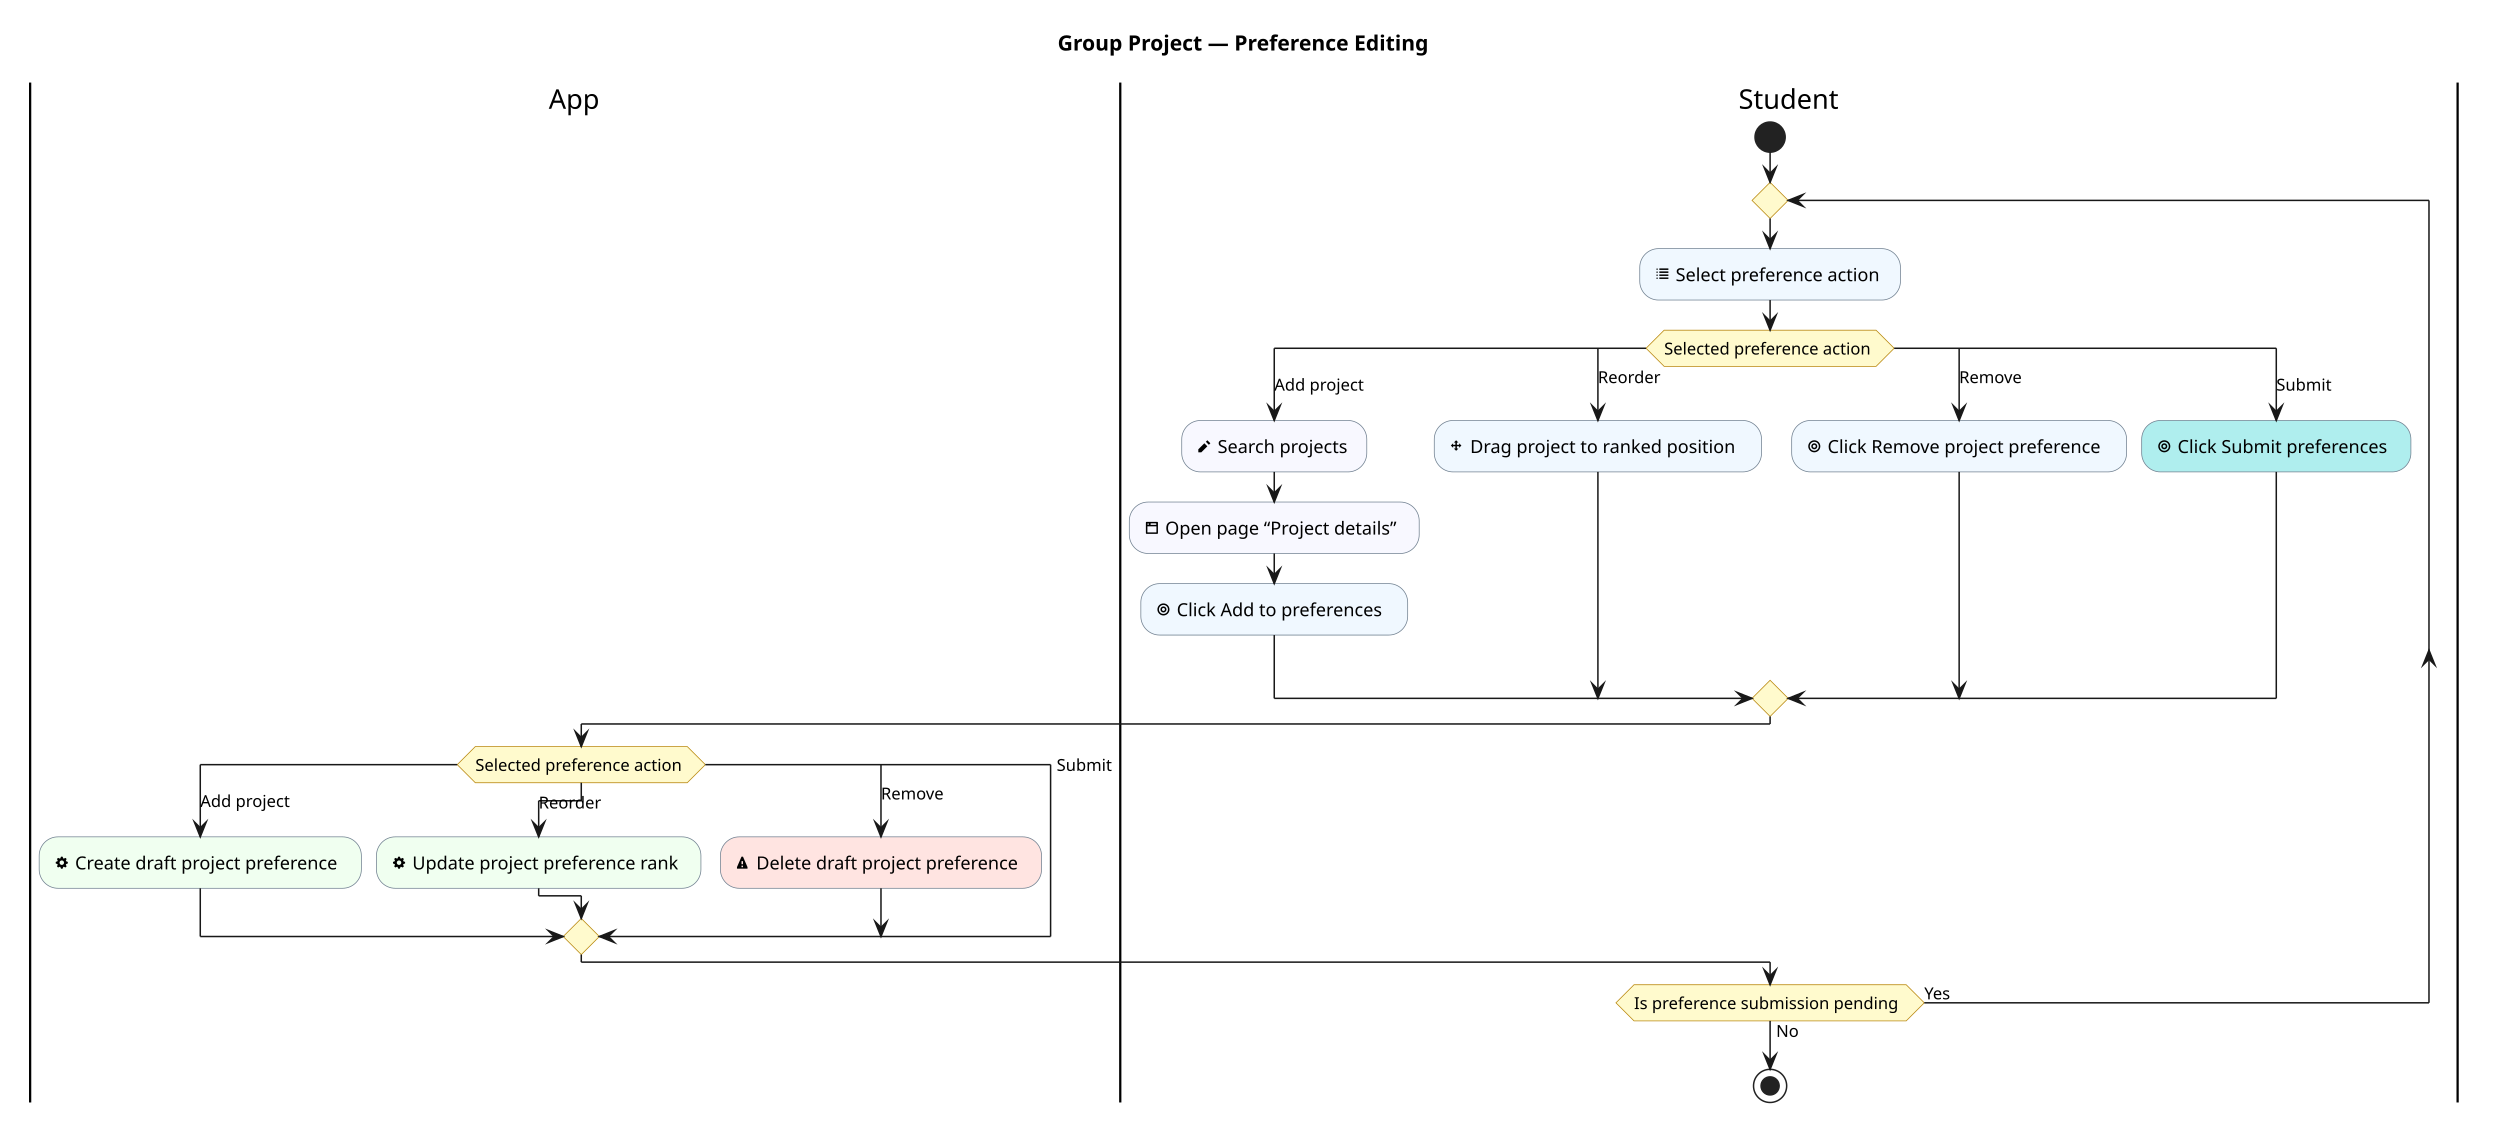
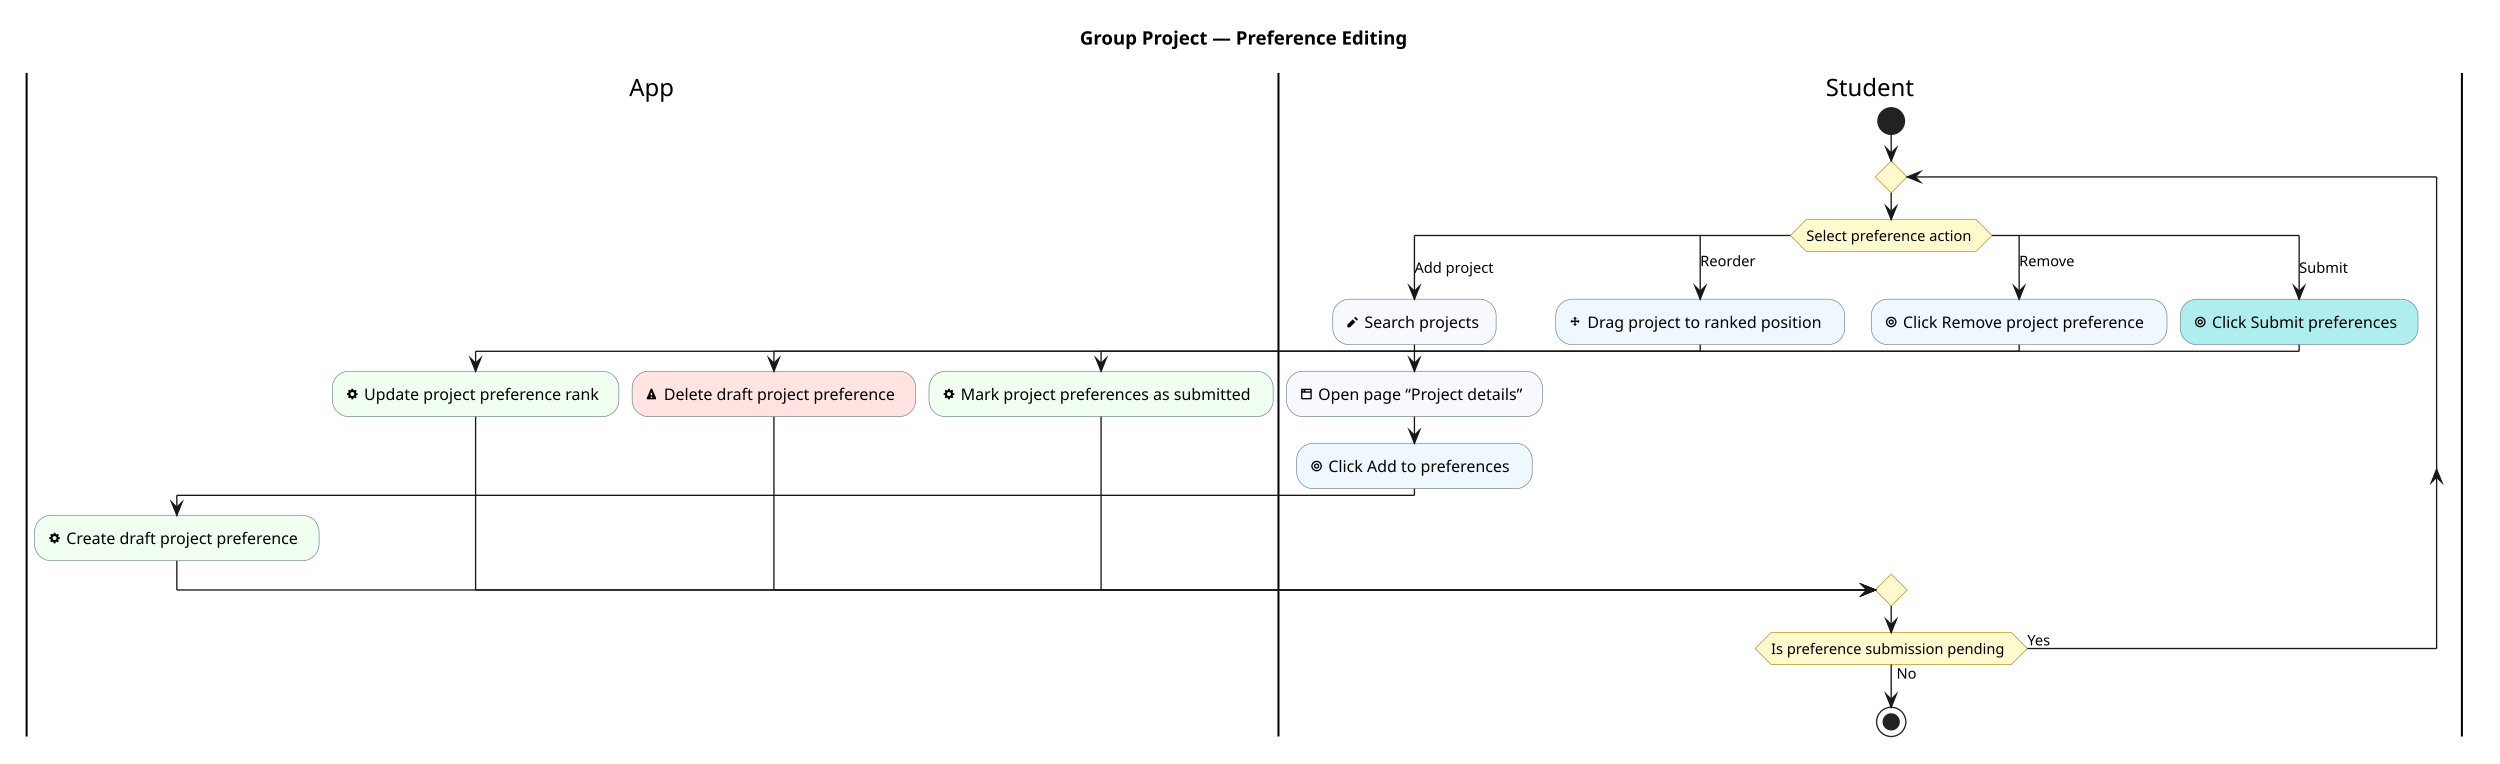
- <svg xmlns="http://www.w3.org/2000/svg" contentStyleType="text/css" data-diagram-type="ACTIVITY" height="752px" preserveAspectRatio="none" style="width:1659px;height:752px;background:#FFFFFF;" version="1.1" viewBox="0 0 1659 752" width="1659px" zoomAndPan="magnify">
+ <svg xmlns="http://www.w3.org/2000/svg" contentStyleType="text/css" data-diagram-type="ACTIVITY" height="574px" preserveAspectRatio="none" style="width:1879px;height:574px;background:#FFFFFF;" version="1.1" viewBox="0 0 1879 574" width="1879px" zoomAndPan="magnify">
  <defs />
  <g>
    <g class="title" data-source-line="2">
-       <text fill="#000000" font-family="sans-serif" font-size="14" font-weight="700" lengthAdjust="spacing" textLength="254.023" x="701.848" y="33.535">Group Project — Preference Editing</text>
+       <text fill="#000000" font-family="sans-serif" font-size="14" font-weight="700" lengthAdjust="spacing" textLength="254.023" x="811.595" y="33.535">Group Project — Preference Editing</text>
    </g>
-     <rect fill="none" height="21.199" style="stroke:none;stroke-width:1;" width="1612.719" x="20" y="54.785" />
-     <polygon fill="#FFFACD" points="315.413,495.426,456.065,495.426,468.065,507.426,456.065,519.426,315.413,519.426,303.413,507.426,315.413,495.426" style="stroke:#B8860B;stroke-width:0.5;stroke-linejoin:miter;stroke-miterlimit:10;" />
-     <text fill="#000000" font-family="sans-serif" font-size="11" lengthAdjust="spacing" textLength="140.653" x="315.413" y="511.583">Selected preference action</text>
-     <rect fill="#F0FFF0" height="34.133" rx="12.5" ry="12.5" style="stroke:#708090;stroke-width:0.5;" width="213.803" x="26" y="555.336" />
-     <path d="M40.5,568.469 L40,569.659 C39.9,569.689 39.81,569.739 39.72,569.789 L38.53,569.289 L37.81,570.009 L38.31,571.199 C38.26,571.299 38.22,571.379 38.18,571.479 L36.99,571.979 L36.99,572.979 L38.18,573.479 C38.22,573.579 38.26,573.659 38.31,573.759 L37.81,574.949 L38.53,575.669 L39.72,575.169 C39.81,575.209 39.9,575.259 40,575.299 L40.5,576.489 L41.5,576.489 L42,575.299 C42.09,575.259 42.19,575.219 42.28,575.169 L43.47,575.669 L44.19,574.949 L43.69,573.759 C43.73,573.669 43.78,573.569 43.82,573.479 L45.01,572.979 L45.01,571.979 L43.82,571.479 C43.79,571.389 43.74,571.289 43.69,571.199 L44.19,570.009 L43.47,569.289 L42.28,569.789 C42.19,569.749 42.09,569.699 42,569.659 L41.5,568.469 L40.5,568.469 M41,570.969 C41.83,570.969 42.5,571.639 42.5,572.469 C42.5,573.299 41.83,573.969 41,573.969 C40.17,573.969 39.5,573.299 39.5,572.469 C39.5,571.639 40.17,570.969 41,570.969" fill="#000000" />
-     <text fill="#000000" font-family="sans-serif" font-size="12" lengthAdjust="spacing" textLength="180.006" x="49.797" y="576.938">Create draft project preference</text>
-     <rect fill="#F0FFF0" height="34.133" rx="12.5" ry="12.5" style="stroke:#708090;stroke-width:0.5;" width="215.332" x="249.803" y="555.336" />
-     <path d="M264.303,568.469 L263.803,569.659 C263.703,569.689 263.613,569.739 263.523,569.789 L262.333,569.289 L261.613,570.009 L262.113,571.199 C262.063,571.299 262.023,571.379 261.983,571.479 L260.793,571.979 L260.793,572.979 L261.983,573.479 C262.023,573.579 262.063,573.659 262.113,573.759 L261.613,574.949 L262.333,575.669 L263.523,575.169 C263.613,575.209 263.703,575.259 263.803,575.299 L264.303,576.489 L265.303,576.489 L265.803,575.299 C265.893,575.259 265.993,575.219 266.083,575.169 L267.273,575.669 L267.993,574.949 L267.493,573.759 C267.533,573.669 267.583,573.569 267.623,573.479 L268.813,572.979 L268.813,571.979 L267.623,571.479 C267.593,571.389 267.543,571.289 267.493,571.199 L267.993,570.009 L267.273,569.289 L266.083,569.789 C265.993,569.749 265.893,569.699 265.803,569.659 L265.303,568.469 L264.303,568.469 M264.803,570.969 C265.633,570.969 266.303,571.639 266.303,572.469 C266.303,573.299 265.633,573.969 264.803,573.969 C263.973,573.969 263.303,573.299 263.303,572.469 C263.303,571.639 263.973,570.969 264.803,570.969" fill="#000000" />
-     <text fill="#000000" font-family="sans-serif" font-size="12" lengthAdjust="spacing" textLength="181.535" x="273.6" y="576.938">Update project preference rank</text>
-     <rect fill="#FFE4E1" height="34.133" rx="12.5" ry="12.5" style="stroke:#708090;stroke-width:0.5;" width="213.106" x="478.065" y="555.336" />
-     <path d="M492.155,568.469 C492.095,568.469 492.055,568.509 492.025,568.559 L489.085,575.369 C489.065,575.419 489.055,575.499 489.055,575.559 L489.055,576.369 C489.055,576.419 489.095,576.459 489.145,576.459 L495.955,576.459 C496.005,576.459 496.045,576.419 496.045,576.369 L496.045,575.559 C496.045,575.509 496.035,575.419 496.015,575.369 L493.075,568.559 C493.055,568.509 493.005,568.469 492.945,568.469 L492.135,568.469 M492.065,571.469 L493.065,571.469 L493.065,573.469 L492.065,573.469 L492.065,571.469 M492.065,574.469 L493.065,574.469 L493.065,575.469 L492.065,575.469 L492.065,574.469" fill="#000000" />
-     <text fill="#000000" font-family="sans-serif" font-size="12" lengthAdjust="spacing" textLength="179.309" x="501.862" y="576.938">Delete draft project preference</text>
-     <polygon fill="#FFFACD" points="385.739,609.469,385.739,609.469,397.739,621.469,385.739,633.469,385.739,633.469,373.739,621.469,385.739,609.469" style="stroke:#B8860B;stroke-width:0.5;stroke-linejoin:miter;stroke-miterlimit:10;" />
-     <line style="stroke:#000000;stroke-width:1.5;" x1="20" x2="20" y1="54.785" y2="731.604" />
-     <ellipse cx="1174.64" cy="90.984" fill="#222222" rx="10" ry="10" style="stroke:#222222;stroke-width:1;" />
-     <rect fill="#F0F8FF" height="34.133" rx="12.5" ry="12.5" style="stroke:#708090;stroke-width:0.5;" width="172.998" x="1088.141" y="164.984" />
-     <path d="M1099.641,178.117 C1099.361,178.117 1099.141,178.337 1099.141,178.617 C1099.141,178.897 1099.361,179.117 1099.641,179.117 C1099.921,179.117 1100.141,178.897 1100.141,178.617 C1100.141,178.337 1099.921,178.117 1099.641,178.117 M1101.141,178.117 L1101.141,179.117 L1107.141,179.117 L1107.141,178.117 L1101.141,178.117 M1099.641,180.117 C1099.361,180.117 1099.141,180.337 1099.141,180.617 C1099.141,180.897 1099.361,181.117 1099.641,181.117 C1099.921,181.117 1100.141,180.897 1100.141,180.617 C1100.141,180.337 1099.921,180.117 1099.641,180.117 M1101.141,180.117 L1101.141,181.117 L1107.141,181.117 L1107.141,180.117 L1101.141,180.117 M1099.641,182.117 C1099.361,182.117 1099.141,182.337 1099.141,182.617 C1099.141,182.897 1099.361,183.117 1099.641,183.117 C1099.921,183.117 1100.141,182.897 1100.141,182.617 C1100.141,182.337 1099.921,182.117 1099.641,182.117 M1101.141,182.117 L1101.141,183.117 L1107.141,183.117 L1107.141,182.117 L1101.141,182.117 M1099.641,184.117 C1099.361,184.117 1099.141,184.337 1099.141,184.617 C1099.141,184.897 1099.361,185.117 1099.641,185.117 C1099.921,185.117 1100.141,184.897 1100.141,184.617 C1100.141,184.337 1099.921,184.117 1099.641,184.117 M1101.141,184.117 L1101.141,185.117 L1107.141,185.117 L1107.141,184.117 L1101.141,184.117" fill="#000000" />
-     <text fill="#000000" font-family="sans-serif" font-size="12" lengthAdjust="spacing" textLength="139.201" x="1111.938" y="186.586">Select preference action</text>
-     <polygon fill="#FFFACD" points="1104.314,219.117,1244.967,219.117,1256.967,231.117,1244.967,243.117,1104.314,243.117,1092.314,231.117,1104.314,219.117" style="stroke:#B8860B;stroke-width:0.5;stroke-linejoin:miter;stroke-miterlimit:10;" />
-     <text fill="#000000" font-family="sans-serif" font-size="11" lengthAdjust="spacing" textLength="140.653" x="1104.314" y="235.274">Selected preference action</text>
-     <rect fill="#F8F8FF" height="34.133" rx="12.5" ry="12.5" style="stroke:#708090;stroke-width:0.5;" width="122.795" x="784.199" y="279.027" />
-     <path d="M801.199,292.16 L800.199,293.16 L802.199,295.16 L803.199,294.16 L801.199,292.16 M799.199,294.16 L795.199,298.16 L795.199,300.16 L797.199,300.16 L801.199,296.16 L799.199,294.16" fill="#000000" />
-     <text fill="#000000" font-family="sans-serif" font-size="12" lengthAdjust="spacing" textLength="88.998" x="807.996" y="300.629">Search projects</text>
-     <rect fill="#F8F8FF" height="34.133" rx="12.5" ry="12.5" style="stroke:#708090;stroke-width:0.5;" width="192.375" x="749.409" y="333.16" />
-     <path d="M760.749,346.293 A0.5,0.5 0 0 0 760.409,346.793 L760.409,353.793 A0.5,0.5 0 0 0 760.909,354.293 L767.909,354.293 A0.5,0.5 0 0 0 768.409,353.793 L768.409,346.793 A0.5,0.5 0 0 0 767.909,346.293 L760.909,346.293 A0.5,0.5 0 0 0 760.819,346.293 A0.5,0.5 0 0 0 760.759,346.293 M761.909,347.293 C762.189,347.293 762.409,347.513 762.409,347.793 C762.409,348.073 762.189,348.293 761.909,348.293 C761.629,348.293 761.409,348.073 761.409,347.793 C761.409,347.513 761.629,347.293 761.909,347.293 M763.909,347.293 L766.909,347.293 C767.189,347.293 767.409,347.513 767.409,347.793 C767.409,348.073 767.189,348.293 766.909,348.293 L763.909,348.293 C763.629,348.293 763.409,348.073 763.409,347.793 C763.409,347.513 763.629,347.293 763.909,347.293 M761.409,349.293 L767.409,349.293 L767.409,353.293 L761.409,353.293 L761.409,349.293" fill="#000000" />
-     <text fill="#000000" font-family="sans-serif" font-size="12" lengthAdjust="spacing" textLength="158.578" x="773.206" y="354.762">Open page “Project details”</text>
-     <rect fill="#F0F8FF" height="34.133" rx="12.5" ry="12.5" style="stroke:#708090;stroke-width:0.5;" width="177.07" x="757.061" y="387.293" />
-     <path d="M772.061,400.426 C769.861,400.426 768.061,402.226 768.061,404.426 C768.061,406.626 769.861,408.426 772.061,408.426 C774.261,408.426 776.061,406.626 776.061,404.426 C776.061,402.226 774.261,400.426 772.061,400.426 M772.061,401.426 C773.721,401.426 775.061,402.766 775.061,404.426 C775.061,406.086 773.721,407.426 772.061,407.426 C770.401,407.426 769.061,406.086 769.061,404.426 C769.061,402.766 770.401,401.426 772.061,401.426 M772.061,402.426 C770.961,402.426 770.061,403.326 770.061,404.426 C770.061,405.526 770.961,406.426 772.061,406.426 C773.161,406.426 774.061,405.526 774.061,404.426 C774.061,403.326 773.161,402.426 772.061,402.426 M772.061,403.426 C772.621,403.426 773.061,403.866 773.061,404.426 C773.061,404.986 772.621,405.426 772.061,405.426 C771.501,405.426 771.061,404.986 771.061,404.426 C771.061,403.866 771.501,403.426 772.061,403.426" fill="#000000" />
-     <text fill="#000000" font-family="sans-serif" font-size="12" lengthAdjust="spacing" textLength="143.273" x="780.858" y="408.894">Click Add to preferences</text>
-     <rect fill="#F0F8FF" height="34.133" rx="12.5" ry="12.5" style="stroke:#708090;stroke-width:0.5;" width="217.178" x="951.784" y="279.027" />
-     <path d="M966.284,292.16 L964.784,293.66 L965.784,293.66 L965.784,295.16 L964.284,295.16 L964.284,294.16 L962.784,295.66 L964.284,297.16 L964.284,296.16 L965.784,296.16 L965.784,297.66 L964.784,297.66 L966.284,299.16 L967.784,297.66 L966.784,297.66 L966.784,296.16 L968.284,296.16 L968.284,297.16 L969.784,295.66 L968.284,294.16 L968.284,295.16 L966.784,295.16 L966.784,293.66 L967.784,293.66 L966.284,292.16" fill="#000000" />
-     <text fill="#000000" font-family="sans-serif" font-size="12" lengthAdjust="spacing" textLength="183.381" x="975.581" y="300.629">Drag project to ranked position</text>
-     <rect fill="#F0F8FF" height="34.133" rx="12.5" ry="12.5" style="stroke:#708090;stroke-width:0.5;" width="222.258" x="1188.961" y="279.027" />
-     <path d="M1203.961,292.16 C1201.761,292.16 1199.961,293.96 1199.961,296.16 C1199.961,298.36 1201.761,300.16 1203.961,300.16 C1206.161,300.16 1207.961,298.36 1207.961,296.16 C1207.961,293.96 1206.161,292.16 1203.961,292.16 M1203.961,293.16 C1205.621,293.16 1206.961,294.5 1206.961,296.16 C1206.961,297.82 1205.621,299.16 1203.961,299.16 C1202.301,299.16 1200.961,297.82 1200.961,296.16 C1200.961,294.5 1202.301,293.16 1203.961,293.16 M1203.961,294.16 C1202.861,294.16 1201.961,295.06 1201.961,296.16 C1201.961,297.26 1202.861,298.16 1203.961,298.16 C1205.061,298.16 1205.961,297.26 1205.961,296.16 C1205.961,295.06 1205.061,294.16 1203.961,294.16 M1203.961,295.16 C1204.521,295.16 1204.961,295.6 1204.961,296.16 C1204.961,296.72 1204.521,297.16 1203.961,297.16 C1203.401,297.16 1202.961,296.72 1202.961,296.16 C1202.961,295.6 1203.401,295.16 1203.961,295.16" fill="#000000" />
-     <text fill="#000000" font-family="sans-serif" font-size="12" lengthAdjust="spacing" textLength="188.461" x="1212.758" y="300.629">Click Remove project preference</text>
-     <rect fill="#AFEEEE" height="34.133" rx="12.5" ry="12.5" style="stroke:#708090;stroke-width:0.5;" width="178.652" x="1421.219" y="279.027" />
-     <path d="M1436.219,292.16 C1434.019,292.16 1432.219,293.96 1432.219,296.16 C1432.219,298.36 1434.019,300.16 1436.219,300.16 C1438.419,300.16 1440.219,298.36 1440.219,296.16 C1440.219,293.96 1438.419,292.16 1436.219,292.16 M1436.219,293.16 C1437.879,293.16 1439.219,294.5 1439.219,296.16 C1439.219,297.82 1437.879,299.16 1436.219,299.16 C1434.559,299.16 1433.219,297.82 1433.219,296.16 C1433.219,294.5 1434.559,293.16 1436.219,293.16 M1436.219,294.16 C1435.119,294.16 1434.219,295.06 1434.219,296.16 C1434.219,297.26 1435.119,298.16 1436.219,298.16 C1437.319,298.16 1438.219,297.26 1438.219,296.16 C1438.219,295.06 1437.319,294.16 1436.219,294.16 M1436.219,295.16 C1436.779,295.16 1437.219,295.6 1437.219,296.16 C1437.219,296.72 1436.779,297.16 1436.219,297.16 C1435.659,297.16 1435.219,296.72 1435.219,296.16 C1435.219,295.6 1435.659,295.16 1436.219,295.16" fill="#000000" />
-     <text fill="#000000" font-family="sans-serif" font-size="12" lengthAdjust="spacing" textLength="144.856" x="1445.016" y="300.629">Click Submit preferences</text>
-     <polygon fill="#FFFACD" points="1174.64,451.426,1174.64,451.426,1186.64,463.426,1174.64,475.426,1174.64,475.426,1162.64,463.426,1174.64,451.426" style="stroke:#B8860B;stroke-width:0.5;stroke-linejoin:miter;stroke-miterlimit:10;" />
-     <polygon fill="#FFFACD" points="1174.64,120.984,1186.64,132.984,1174.64,144.984,1162.64,132.984,1174.64,120.984" style="stroke:#B8860B;stroke-width:0.5;stroke-linejoin:miter;stroke-miterlimit:10;" />
-     <polygon fill="#FFFACD" points="1084.333,653.469,1264.947,653.469,1276.947,665.469,1264.947,677.469,1084.333,677.469,1072.333,665.469,1084.333,653.469" style="stroke:#B8860B;stroke-width:0.5;stroke-linejoin:miter;stroke-miterlimit:10;" />
-     <text fill="#000000" font-family="sans-serif" font-size="11" lengthAdjust="spacing" textLength="14.883" x="1178.64" y="688.104">No</text>
-     <text fill="#000000" font-family="sans-serif" font-size="11" lengthAdjust="spacing" textLength="180.614" x="1084.333" y="669.626">Is preference submission pending</text>
-     <text fill="#000000" font-family="sans-serif" font-size="11" lengthAdjust="spacing" textLength="18.589" x="1276.947" y="663.148">Yes</text>
-     <ellipse cx="1174.64" cy="720.604" fill="none" rx="11" ry="11" style="stroke:#222222;stroke-width:1;" />
-     <ellipse cx="1174.64" cy="720.604" fill="#222222" rx="6" ry="6" style="stroke:#222222;stroke-width:1;" />
-     <line style="stroke:#000000;stroke-width:1.5;" x1="743.409" x2="743.409" y1="54.785" y2="731.604" />
-     <line style="stroke:#000000;stroke-width:1.5;" x1="1630.872" x2="1630.872" y1="54.785" y2="731.604" />
-     <line style="stroke:#181818;stroke-width:1;" x1="303.413" x2="132.901" y1="507.426" y2="507.426" />
-     <line style="stroke:#181818;stroke-width:1;" x1="132.901" x2="132.901" y1="507.426" y2="555.336" />
-     <polygon fill="#181818" points="128.901,545.336,132.901,555.336,136.901,545.336,132.901,549.336" style="stroke:#181818;stroke-width:1;stroke-linejoin:miter;stroke-miterlimit:10;" />
-     <text fill="#000000" font-family="sans-serif" font-size="11" lengthAdjust="spacing" textLength="62.321" x="132.901" y="535.538">Add project</text>
-     <line style="stroke:#181818;stroke-width:1;" x1="468.065" x2="697.171" y1="507.426" y2="507.426" />
-     <line style="stroke:#181818;stroke-width:1;" x1="697.171" x2="697.171" y1="507.426" y2="621.469" />
-     <line style="stroke:#181818;stroke-width:1;" x1="697.171" x2="397.739" y1="621.469" y2="621.469" />
-     <polygon fill="#181818" points="407.739,617.469,397.739,621.469,407.739,625.469,403.739,621.469" style="stroke:#181818;stroke-width:1;stroke-linejoin:miter;stroke-miterlimit:10;" />
-     <text fill="#000000" font-family="sans-serif" font-size="11" lengthAdjust="spacing" textLength="37.238" x="701.171" y="511.583">Submit</text>
-     <line style="stroke:#181818;stroke-width:1;" x1="385.739" x2="385.739" y1="519.426" y2="531.396" />
-     <line style="stroke:#181818;stroke-width:1;" x1="385.739" x2="357.469" y1="531.396" y2="531.396" />
-     <line style="stroke:#181818;stroke-width:1;" x1="357.469" x2="357.469" y1="531.396" y2="555.336" />
-     <polygon fill="#181818" points="353.469,545.336,357.469,555.336,361.469,545.336,357.469,549.336" style="stroke:#181818;stroke-width:1;stroke-linejoin:miter;stroke-miterlimit:10;" />
-     <text fill="#000000" font-family="sans-serif" font-size="11" lengthAdjust="spacing" textLength="41.895" x="357.469" y="536.538">Reorder</text>
-     <line style="stroke:#181818;stroke-width:1;" x1="584.618" x2="584.618" y1="507.426" y2="555.336" />
-     <polygon fill="#181818" points="580.618,545.336,584.618,555.336,588.618,545.336,584.618,549.336" style="stroke:#181818;stroke-width:1;stroke-linejoin:miter;stroke-miterlimit:10;" />
-     <text fill="#000000" font-family="sans-serif" font-size="11" lengthAdjust="spacing" textLength="41.932" x="584.618" y="530.538">Remove</text>
-     <line style="stroke:#181818;stroke-width:1;" x1="132.901" x2="132.901" y1="589.469" y2="621.469" />
-     <line style="stroke:#181818;stroke-width:1;" x1="132.901" x2="373.739" y1="621.469" y2="621.469" />
-     <polygon fill="#181818" points="363.739,617.469,373.739,621.469,363.739,625.469,367.739,621.469" style="stroke:#181818;stroke-width:1;stroke-linejoin:miter;stroke-miterlimit:10;" />
-     <line style="stroke:#181818;stroke-width:1;" x1="357.469" x2="357.469" y1="589.469" y2="594.469" />
-     <line style="stroke:#181818;stroke-width:1;" x1="357.469" x2="385.739" y1="594.469" y2="594.469" />
-     <line style="stroke:#181818;stroke-width:1;" x1="385.739" x2="385.739" y1="594.469" y2="609.469" />
-     <polygon fill="#181818" points="381.739,599.469,385.739,609.469,389.739,599.469,385.739,603.469" style="stroke:#181818;stroke-width:1;stroke-linejoin:miter;stroke-miterlimit:10;" />
-     <line style="stroke:#181818;stroke-width:1;" x1="584.618" x2="584.618" y1="589.469" y2="621.469" />
-     <polygon fill="#181818" points="580.618,611.469,584.618,621.469,588.618,611.469,584.618,615.469" style="stroke:#181818;stroke-width:1;stroke-linejoin:miter;stroke-miterlimit:10;" />
-     <line style="stroke:#181818;stroke-width:1;" x1="845.596" x2="845.596" y1="313.16" y2="333.16" />
-     <polygon fill="#181818" points="841.596,323.16,845.596,333.16,849.596,323.16,845.596,327.16" style="stroke:#181818;stroke-width:1;stroke-linejoin:miter;stroke-miterlimit:10;" />
-     <line style="stroke:#181818;stroke-width:1;" x1="845.596" x2="845.596" y1="367.293" y2="387.293" />
-     <polygon fill="#181818" points="841.596,377.293,845.596,387.293,849.596,377.293,845.596,381.293" style="stroke:#181818;stroke-width:1;stroke-linejoin:miter;stroke-miterlimit:10;" />
-     <line style="stroke:#181818;stroke-width:1;" x1="1092.314" x2="845.596" y1="231.117" y2="231.117" />
-     <line style="stroke:#181818;stroke-width:1;" x1="845.596" x2="845.596" y1="231.117" y2="279.027" />
-     <polygon fill="#181818" points="841.596,269.027,845.596,279.027,849.596,269.027,845.596,273.027" style="stroke:#181818;stroke-width:1;stroke-linejoin:miter;stroke-miterlimit:10;" />
-     <text fill="#000000" font-family="sans-serif" font-size="11" lengthAdjust="spacing" textLength="62.321" x="845.596" y="259.229">Add project</text>
-     <line style="stroke:#181818;stroke-width:1;" x1="1256.967" x2="1510.545" y1="231.117" y2="231.117" />
-     <line style="stroke:#181818;stroke-width:1;" x1="1510.545" x2="1510.545" y1="231.117" y2="279.027" />
-     <polygon fill="#181818" points="1506.545,269.027,1510.545,279.027,1514.545,269.027,1510.545,273.027" style="stroke:#181818;stroke-width:1;stroke-linejoin:miter;stroke-miterlimit:10;" />
-     <text fill="#000000" font-family="sans-serif" font-size="11" lengthAdjust="spacing" textLength="37.238" x="1510.545" y="259.229">Submit</text>
-     <line style="stroke:#181818;stroke-width:1;" x1="1060.373" x2="1060.373" y1="231.117" y2="279.027" />
-     <polygon fill="#181818" points="1056.373,269.027,1060.373,279.027,1064.373,269.027,1060.373,273.027" style="stroke:#181818;stroke-width:1;stroke-linejoin:miter;stroke-miterlimit:10;" />
-     <text fill="#000000" font-family="sans-serif" font-size="11" lengthAdjust="spacing" textLength="41.895" x="1060.373" y="254.23">Reorder</text>
-     <line style="stroke:#181818;stroke-width:1;" x1="1300.09" x2="1300.09" y1="231.117" y2="279.027" />
-     <polygon fill="#181818" points="1296.09,269.027,1300.09,279.027,1304.09,269.027,1300.09,273.027" style="stroke:#181818;stroke-width:1;stroke-linejoin:miter;stroke-miterlimit:10;" />
-     <text fill="#000000" font-family="sans-serif" font-size="11" lengthAdjust="spacing" textLength="41.932" x="1300.09" y="254.23">Remove</text>
-     <line style="stroke:#181818;stroke-width:1;" x1="845.596" x2="845.596" y1="421.426" y2="463.426" />
-     <line style="stroke:#181818;stroke-width:1;" x1="845.596" x2="1162.64" y1="463.426" y2="463.426" />
-     <polygon fill="#181818" points="1152.64,459.426,1162.64,463.426,1152.64,467.426,1156.64,463.426" style="stroke:#181818;stroke-width:1;stroke-linejoin:miter;stroke-miterlimit:10;" />
-     <line style="stroke:#181818;stroke-width:1;" x1="1510.545" x2="1510.545" y1="313.16" y2="463.426" />
-     <line style="stroke:#181818;stroke-width:1;" x1="1510.545" x2="1186.64" y1="463.426" y2="463.426" />
-     <polygon fill="#181818" points="1196.64,459.426,1186.64,463.426,1196.64,467.426,1192.64,463.426" style="stroke:#181818;stroke-width:1;stroke-linejoin:miter;stroke-miterlimit:10;" />
-     <line style="stroke:#181818;stroke-width:1;" x1="1060.373" x2="1060.373" y1="313.16" y2="463.426" />
-     <polygon fill="#181818" points="1056.373,453.426,1060.373,463.426,1064.373,453.426,1060.373,457.426" style="stroke:#181818;stroke-width:1;stroke-linejoin:miter;stroke-miterlimit:10;" />
-     <line style="stroke:#181818;stroke-width:1;" x1="1300.09" x2="1300.09" y1="313.16" y2="463.426" />
-     <polygon fill="#181818" points="1296.09,453.426,1300.09,463.426,1304.09,453.426,1300.09,457.426" style="stroke:#181818;stroke-width:1;stroke-linejoin:miter;stroke-miterlimit:10;" />
-     <line style="stroke:#181818;stroke-width:1;" x1="1174.64" x2="1174.64" y1="199.117" y2="219.117" />
-     <polygon fill="#181818" points="1170.64,209.117,1174.64,219.117,1178.64,209.117,1174.64,213.117" style="stroke:#181818;stroke-width:1;stroke-linejoin:miter;stroke-miterlimit:10;" />
-     <line style="stroke:#181818;stroke-width:1;" x1="1174.64" x2="1174.64" y1="144.984" y2="164.984" />
-     <polygon fill="#181818" points="1170.64,154.984,1174.64,164.984,1178.64,154.984,1174.64,158.984" style="stroke:#181818;stroke-width:1;stroke-linejoin:miter;stroke-miterlimit:10;" />
-     <line style="stroke:#181818;stroke-width:1;" x1="1276.947" x2="1611.872" y1="665.469" y2="665.469" />
-     <polygon fill="#181818" points="1607.872,441.426,1611.872,431.426,1615.872,441.426,1611.872,437.426" style="stroke:#181818;stroke-width:1;stroke-linejoin:miter;stroke-miterlimit:10;" />
-     <line style="stroke:#181818;stroke-width:1;" x1="1611.872" x2="1611.872" y1="132.984" y2="665.469" />
-     <line style="stroke:#181818;stroke-width:1;" x1="1611.872" x2="1186.64" y1="132.984" y2="132.984" />
-     <polygon fill="#181818" points="1196.64,128.984,1186.64,132.984,1196.64,136.984,1192.64,132.984" style="stroke:#181818;stroke-width:1;stroke-linejoin:miter;stroke-miterlimit:10;" />
-     <line style="stroke:#181818;stroke-width:1;" x1="1174.64" x2="1174.64" y1="100.984" y2="120.984" />
-     <polygon fill="#181818" points="1170.64,110.984,1174.64,120.984,1178.64,110.984,1174.64,114.984" style="stroke:#181818;stroke-width:1;stroke-linejoin:miter;stroke-miterlimit:10;" />
-     <line style="stroke:#181818;stroke-width:1;" x1="1174.64" x2="1174.64" y1="677.469" y2="709.604" />
-     <polygon fill="#181818" points="1170.64,699.604,1174.64,709.604,1178.64,699.604,1174.64,703.604" style="stroke:#181818;stroke-width:1;stroke-linejoin:miter;stroke-miterlimit:10;" />
-     <line style="stroke:#181818;stroke-width:1;" x1="1174.64" x2="1174.64" y1="475.426" y2="480.426" />
-     <line style="stroke:#181818;stroke-width:1;" x1="1174.64" x2="385.739" y1="480.426" y2="480.426" />
-     <line style="stroke:#181818;stroke-width:1;" x1="385.739" x2="385.739" y1="480.426" y2="495.426" />
-     <polygon fill="#181818" points="381.739,485.426,385.739,495.426,389.739,485.426,385.739,489.426" style="stroke:#181818;stroke-width:1;stroke-linejoin:miter;stroke-miterlimit:10;" />
-     <line style="stroke:#181818;stroke-width:1;" x1="385.739" x2="385.739" y1="633.469" y2="638.469" />
-     <line style="stroke:#181818;stroke-width:1;" x1="385.739" x2="1174.64" y1="638.469" y2="638.469" />
-     <line style="stroke:#181818;stroke-width:1;" x1="1174.64" x2="1174.64" y1="638.469" y2="653.469" />
-     <polygon fill="#181818" points="1170.64,643.469,1174.64,653.469,1178.64,643.469,1174.64,647.469" style="stroke:#181818;stroke-width:1;stroke-linejoin:miter;stroke-miterlimit:10;" />
-     <text fill="#000000" font-family="sans-serif" font-size="18" lengthAdjust="spacing" textLength="35.077" x="364.166" y="72.188">App</text>
-     <text fill="#000000" font-family="sans-serif" font-size="18" lengthAdjust="spacing" textLength="66.858" x="1153.711" y="72.188">Student</text>
+     <rect fill="none" height="21.199" style="stroke:none;stroke-width:1;" width="1832.213" x="20" y="54.785" />
+     <rect fill="#F0FFF0" height="34.133" rx="12.5" ry="12.5" style="stroke:#708090;stroke-width:0.5;" width="213.803" x="26" y="387.293" />
+     <path d="M40.5,400.426 L40,401.616 C39.9,401.646 39.81,401.696 39.72,401.746 L38.53,401.246 L37.81,401.966 L38.31,403.156 C38.26,403.256 38.22,403.336 38.18,403.436 L36.99,403.936 L36.99,404.936 L38.18,405.436 C38.22,405.536 38.26,405.616 38.31,405.716 L37.81,406.906 L38.53,407.626 L39.72,407.126 C39.81,407.166 39.9,407.216 40,407.256 L40.5,408.446 L41.5,408.446 L42,407.256 C42.09,407.216 42.19,407.176 42.28,407.126 L43.47,407.626 L44.19,406.906 L43.69,405.716 C43.73,405.626 43.78,405.526 43.82,405.436 L45.01,404.936 L45.01,403.936 L43.82,403.436 C43.79,403.346 43.74,403.246 43.69,403.156 L44.19,401.966 L43.47,401.246 L42.28,401.746 C42.19,401.706 42.09,401.656 42,401.616 L41.5,400.426 L40.5,400.426 M41,402.926 C41.83,402.926 42.5,403.596 42.5,404.426 C42.5,405.256 41.83,405.926 41,405.926 C40.17,405.926 39.5,405.256 39.5,404.426 C39.5,403.596 40.17,402.926 41,402.926" fill="#000000" />
+     <text fill="#000000" font-family="sans-serif" font-size="12" lengthAdjust="spacing" textLength="180.006" x="49.797" y="408.894">Create draft project preference</text>
+     <rect fill="#F0FFF0" height="34.133" rx="12.5" ry="12.5" style="stroke:#708090;stroke-width:0.5;" width="215.332" x="249.803" y="279.027" />
+     <path d="M264.303,292.16 L263.803,293.35 C263.703,293.38 263.613,293.43 263.523,293.48 L262.333,292.98 L261.613,293.7 L262.113,294.89 C262.063,294.99 262.023,295.07 261.983,295.17 L260.793,295.67 L260.793,296.67 L261.983,297.17 C262.023,297.27 262.063,297.35 262.113,297.45 L261.613,298.64 L262.333,299.36 L263.523,298.86 C263.613,298.9 263.703,298.95 263.803,298.99 L264.303,300.18 L265.303,300.18 L265.803,298.99 C265.893,298.95 265.993,298.91 266.083,298.86 L267.273,299.36 L267.993,298.64 L267.493,297.45 C267.533,297.36 267.583,297.26 267.623,297.17 L268.813,296.67 L268.813,295.67 L267.623,295.17 C267.593,295.08 267.543,294.98 267.493,294.89 L267.993,293.7 L267.273,292.98 L266.083,293.48 C265.993,293.44 265.893,293.39 265.803,293.35 L265.303,292.16 L264.303,292.16 M264.803,294.66 C265.633,294.66 266.303,295.33 266.303,296.16 C266.303,296.99 265.633,297.66 264.803,297.66 C263.973,297.66 263.303,296.99 263.303,296.16 C263.303,295.33 263.973,294.66 264.803,294.66" fill="#000000" />
+     <text fill="#000000" font-family="sans-serif" font-size="12" lengthAdjust="spacing" textLength="181.535" x="273.6" y="300.629">Update project preference rank</text>
+     <rect fill="#FFE4E1" height="34.133" rx="12.5" ry="12.5" style="stroke:#708090;stroke-width:0.5;" width="213.106" x="475.135" y="279.027" />
+     <path d="M489.225,292.16 C489.165,292.16 489.125,292.2 489.095,292.25 L486.155,299.06 C486.135,299.11 486.125,299.19 486.125,299.25 L486.125,300.06 C486.125,300.11 486.165,300.15 486.215,300.15 L493.025,300.15 C493.075,300.15 493.115,300.11 493.115,300.06 L493.115,299.25 C493.115,299.2 493.105,299.11 493.085,299.06 L490.145,292.25 C490.125,292.2 490.075,292.16 490.015,292.16 L489.205,292.16 M489.135,295.16 L490.135,295.16 L490.135,297.16 L489.135,297.16 L489.135,295.16 M489.135,298.16 L490.135,298.16 L490.135,299.16 L489.135,299.16 L489.135,298.16" fill="#000000" />
+     <text fill="#000000" font-family="sans-serif" font-size="12" lengthAdjust="spacing" textLength="179.309" x="498.932" y="300.629">Delete draft project preference</text>
+     <rect fill="#F0FFF0" height="34.133" rx="12.5" ry="12.5" style="stroke:#708090;stroke-width:0.5;" width="258.662" x="698.24" y="279.027" />
+     <path d="M712.74,292.16 L712.24,293.35 C712.14,293.38 712.05,293.43 711.96,293.48 L710.77,292.98 L710.05,293.7 L710.55,294.89 C710.5,294.99 710.46,295.07 710.42,295.17 L709.23,295.67 L709.23,296.67 L710.42,297.17 C710.46,297.27 710.5,297.35 710.55,297.45 L710.05,298.64 L710.77,299.36 L711.96,298.86 C712.05,298.9 712.14,298.95 712.24,298.99 L712.74,300.18 L713.74,300.18 L714.24,298.99 C714.33,298.95 714.43,298.91 714.52,298.86 L715.71,299.36 L716.43,298.64 L715.93,297.45 C715.97,297.36 716.02,297.26 716.06,297.17 L717.25,296.67 L717.25,295.67 L716.06,295.17 C716.03,295.08 715.98,294.98 715.93,294.89 L716.43,293.7 L715.71,292.98 L714.52,293.48 C714.43,293.44 714.33,293.39 714.24,293.35 L713.74,292.16 L712.74,292.16 M713.24,294.66 C714.07,294.66 714.74,295.33 714.74,296.16 C714.74,296.99 714.07,297.66 713.24,297.66 C712.41,297.66 711.74,296.99 711.74,296.16 C711.74,295.33 712.41,294.66 713.24,294.66" fill="#000000" />
+     <text fill="#000000" font-family="sans-serif" font-size="12" lengthAdjust="spacing" textLength="224.865" x="722.037" y="300.629">Mark project preferences as submitted</text>
+     <line style="stroke:#000000;stroke-width:1.5;" x1="20" x2="20" y1="54.785" y2="553.561" />
+     <ellipse cx="1421.425" cy="90.984" fill="#222222" rx="10" ry="10" style="stroke:#222222;stroke-width:1;" />
+     <polygon fill="#FFFACD" points="1357.624,164.984,1485.225,164.984,1497.225,176.984,1485.225,188.984,1357.624,188.984,1345.624,176.984,1357.624,164.984" style="stroke:#B8860B;stroke-width:0.5;stroke-linejoin:miter;stroke-miterlimit:10;" />
+     <text fill="#000000" font-family="sans-serif" font-size="11" lengthAdjust="spacing" textLength="127.601" x="1357.624" y="181.142">Select preference action</text>
+     <rect fill="#F8F8FF" height="34.133" rx="12.5" ry="12.5" style="stroke:#708090;stroke-width:0.5;" width="122.795" x="1001.692" y="224.894" />
+     <path d="M1018.692,238.027 L1017.692,239.027 L1019.692,241.027 L1020.692,240.027 L1018.692,238.027 M1016.692,240.027 L1012.692,244.027 L1012.692,246.027 L1014.692,246.027 L1018.692,242.027 L1016.692,240.027" fill="#000000" />
+     <text fill="#000000" font-family="sans-serif" font-size="12" lengthAdjust="spacing" textLength="88.998" x="1025.489" y="246.496">Search projects</text>
+     <rect fill="#F8F8FF" height="34.133" rx="12.5" ry="12.5" style="stroke:#708090;stroke-width:0.5;" width="192.375" x="966.902" y="279.027" />
+     <path d="M978.242,292.16 A0.5,0.5 0 0 0 977.902,292.66 L977.902,299.66 A0.5,0.5 0 0 0 978.402,300.16 L985.402,300.16 A0.5,0.5 0 0 0 985.902,299.66 L985.902,292.66 A0.5,0.5 0 0 0 985.402,292.16 L978.402,292.16 A0.5,0.5 0 0 0 978.312,292.16 A0.5,0.5 0 0 0 978.252,292.16 M979.402,293.16 C979.682,293.16 979.902,293.38 979.902,293.66 C979.902,293.94 979.682,294.16 979.402,294.16 C979.122,294.16 978.902,293.94 978.902,293.66 C978.902,293.38 979.122,293.16 979.402,293.16 M981.402,293.16 L984.402,293.16 C984.682,293.16 984.902,293.38 984.902,293.66 C984.902,293.94 984.682,294.16 984.402,294.16 L981.402,294.16 C981.122,294.16 980.902,293.94 980.902,293.66 C980.902,293.38 981.122,293.16 981.402,293.16 M978.902,295.16 L984.902,295.16 L984.902,299.16 L978.902,299.16 L978.902,295.16" fill="#000000" />
+     <text fill="#000000" font-family="sans-serif" font-size="12" lengthAdjust="spacing" textLength="158.578" x="990.699" y="300.629">Open page “Project details”</text>
+     <rect fill="#F0F8FF" height="34.133" rx="12.5" ry="12.5" style="stroke:#708090;stroke-width:0.5;" width="177.07" x="974.555" y="333.16" />
+     <path d="M989.555,346.293 C987.355,346.293 985.555,348.093 985.555,350.293 C985.555,352.493 987.355,354.293 989.555,354.293 C991.755,354.293 993.555,352.493 993.555,350.293 C993.555,348.093 991.755,346.293 989.555,346.293 M989.555,347.293 C991.215,347.293 992.555,348.633 992.555,350.293 C992.555,351.953 991.215,353.293 989.555,353.293 C987.895,353.293 986.555,351.953 986.555,350.293 C986.555,348.633 987.895,347.293 989.555,347.293 M989.555,348.293 C988.455,348.293 987.555,349.193 987.555,350.293 C987.555,351.393 988.455,352.293 989.555,352.293 C990.655,352.293 991.555,351.393 991.555,350.293 C991.555,349.193 990.655,348.293 989.555,348.293 M989.555,349.293 C990.115,349.293 990.555,349.733 990.555,350.293 C990.555,350.853 990.115,351.293 989.555,351.293 C988.995,351.293 988.555,350.853 988.555,350.293 C988.555,349.733 988.995,349.293 989.555,349.293" fill="#000000" />
+     <text fill="#000000" font-family="sans-serif" font-size="12" lengthAdjust="spacing" textLength="143.273" x="998.352" y="354.762">Click Add to preferences</text>
+     <rect fill="#F0F8FF" height="34.133" rx="12.5" ry="12.5" style="stroke:#708090;stroke-width:0.5;" width="217.178" x="1169.277" y="224.894" />
+     <path d="M1183.777,238.027 L1182.277,239.527 L1183.277,239.527 L1183.277,241.027 L1181.777,241.027 L1181.777,240.027 L1180.277,241.527 L1181.777,243.027 L1181.777,242.027 L1183.277,242.027 L1183.277,243.527 L1182.277,243.527 L1183.777,245.027 L1185.277,243.527 L1184.277,243.527 L1184.277,242.027 L1185.777,242.027 L1185.777,243.027 L1187.277,241.527 L1185.777,240.027 L1185.777,241.027 L1184.277,241.027 L1184.277,239.527 L1185.277,239.527 L1183.777,238.027" fill="#000000" />
+     <text fill="#000000" font-family="sans-serif" font-size="12" lengthAdjust="spacing" textLength="183.381" x="1193.074" y="246.496">Drag project to ranked position</text>
+     <rect fill="#F0F8FF" height="34.133" rx="12.5" ry="12.5" style="stroke:#708090;stroke-width:0.5;" width="222.258" x="1406.455" y="224.894" />
+     <path d="M1421.455,238.027 C1419.255,238.027 1417.455,239.827 1417.455,242.027 C1417.455,244.227 1419.255,246.027 1421.455,246.027 C1423.655,246.027 1425.455,244.227 1425.455,242.027 C1425.455,239.827 1423.655,238.027 1421.455,238.027 M1421.455,239.027 C1423.115,239.027 1424.455,240.367 1424.455,242.027 C1424.455,243.687 1423.115,245.027 1421.455,245.027 C1419.795,245.027 1418.455,243.687 1418.455,242.027 C1418.455,240.367 1419.795,239.027 1421.455,239.027 M1421.455,240.027 C1420.355,240.027 1419.455,240.927 1419.455,242.027 C1419.455,243.127 1420.355,244.027 1421.455,244.027 C1422.555,244.027 1423.455,243.127 1423.455,242.027 C1423.455,240.927 1422.555,240.027 1421.455,240.027 M1421.455,241.027 C1422.015,241.027 1422.455,241.467 1422.455,242.027 C1422.455,242.587 1422.015,243.027 1421.455,243.027 C1420.895,243.027 1420.455,242.587 1420.455,242.027 C1420.455,241.467 1420.895,241.027 1421.455,241.027" fill="#000000" />
+     <text fill="#000000" font-family="sans-serif" font-size="12" lengthAdjust="spacing" textLength="188.461" x="1430.252" y="246.496">Click Remove project preference</text>
+     <rect fill="#AFEEEE" height="34.133" rx="12.5" ry="12.5" style="stroke:#708090;stroke-width:0.5;" width="178.652" x="1638.713" y="224.894" />
+     <path d="M1653.713,238.027 C1651.513,238.027 1649.713,239.827 1649.713,242.027 C1649.713,244.227 1651.513,246.027 1653.713,246.027 C1655.913,246.027 1657.713,244.227 1657.713,242.027 C1657.713,239.827 1655.913,238.027 1653.713,238.027 M1653.713,239.027 C1655.373,239.027 1656.713,240.367 1656.713,242.027 C1656.713,243.687 1655.373,245.027 1653.713,245.027 C1652.053,245.027 1650.713,243.687 1650.713,242.027 C1650.713,240.367 1652.053,239.027 1653.713,239.027 M1653.713,240.027 C1652.613,240.027 1651.713,240.927 1651.713,242.027 C1651.713,243.127 1652.613,244.027 1653.713,244.027 C1654.813,244.027 1655.713,243.127 1655.713,242.027 C1655.713,240.927 1654.813,240.027 1653.713,240.027 M1653.713,241.027 C1654.273,241.027 1654.713,241.467 1654.713,242.027 C1654.713,242.587 1654.273,243.027 1653.713,243.027 C1653.153,243.027 1652.713,242.587 1652.713,242.027 C1652.713,241.467 1653.153,241.027 1653.713,241.027" fill="#000000" />
+     <text fill="#000000" font-family="sans-serif" font-size="12" lengthAdjust="spacing" textLength="144.856" x="1662.51" y="246.496">Click Submit preferences</text>
+     <polygon fill="#FFFACD" points="1421.425,431.426,1421.425,431.426,1433.425,443.426,1421.425,455.426,1421.425,455.426,1409.425,443.426,1421.425,431.426" style="stroke:#B8860B;stroke-width:0.5;stroke-linejoin:miter;stroke-miterlimit:10;" />
+     <polygon fill="#FFFACD" points="1421.425,120.984,1433.425,132.984,1421.425,144.984,1409.425,132.984,1421.425,120.984" style="stroke:#B8860B;stroke-width:0.5;stroke-linejoin:miter;stroke-miterlimit:10;" />
+     <polygon fill="#FFFACD" points="1331.118,475.426,1511.732,475.426,1523.732,487.426,1511.732,499.426,1331.118,499.426,1319.118,487.426,1331.118,475.426" style="stroke:#B8860B;stroke-width:0.5;stroke-linejoin:miter;stroke-miterlimit:10;" />
+     <text fill="#000000" font-family="sans-serif" font-size="11" lengthAdjust="spacing" textLength="14.883" x="1425.425" y="510.06">No</text>
+     <text fill="#000000" font-family="sans-serif" font-size="11" lengthAdjust="spacing" textLength="180.614" x="1331.118" y="491.583">Is preference submission pending</text>
+     <text fill="#000000" font-family="sans-serif" font-size="11" lengthAdjust="spacing" textLength="18.589" x="1523.732" y="485.106">Yes</text>
+     <ellipse cx="1421.425" cy="542.561" fill="none" rx="11" ry="11" style="stroke:#222222;stroke-width:1;" />
+     <ellipse cx="1421.425" cy="542.561" fill="#222222" rx="6" ry="6" style="stroke:#222222;stroke-width:1;" />
+     <line style="stroke:#000000;stroke-width:1.5;" x1="960.902" x2="960.902" y1="54.785" y2="553.561" />
+     <line style="stroke:#000000;stroke-width:1.5;" x1="1850.365" x2="1850.365" y1="54.785" y2="553.561" />
+     <line style="stroke:#181818;stroke-width:1;" x1="1063.09" x2="1063.09" y1="259.027" y2="279.027" />
+     <polygon fill="#181818" points="1059.09,269.027,1063.09,279.027,1067.09,269.027,1063.09,273.027" style="stroke:#181818;stroke-width:1;stroke-linejoin:miter;stroke-miterlimit:10;" />
+     <line style="stroke:#181818;stroke-width:1;" x1="1063.09" x2="1063.09" y1="313.16" y2="333.16" />
+     <polygon fill="#181818" points="1059.09,323.16,1063.09,333.16,1067.09,323.16,1063.09,327.16" style="stroke:#181818;stroke-width:1;stroke-linejoin:miter;stroke-miterlimit:10;" />
+     <line style="stroke:#181818;stroke-width:1;" x1="1345.624" x2="1063.09" y1="176.984" y2="176.984" />
+     <line style="stroke:#181818;stroke-width:1;" x1="1063.09" x2="1063.09" y1="176.984" y2="224.894" />
+     <polygon fill="#181818" points="1059.09,214.894,1063.09,224.894,1067.09,214.894,1063.09,218.894" style="stroke:#181818;stroke-width:1;stroke-linejoin:miter;stroke-miterlimit:10;" />
+     <text fill="#000000" font-family="sans-serif" font-size="11" lengthAdjust="spacing" textLength="62.321" x="1063.09" y="205.097">Add project</text>
+     <line style="stroke:#181818;stroke-width:1;" x1="1497.225" x2="1728.039" y1="176.984" y2="176.984" />
+     <line style="stroke:#181818;stroke-width:1;" x1="1728.039" x2="1728.039" y1="176.984" y2="224.894" />
+     <polygon fill="#181818" points="1724.039,214.894,1728.039,224.894,1732.039,214.894,1728.039,218.894" style="stroke:#181818;stroke-width:1;stroke-linejoin:miter;stroke-miterlimit:10;" />
+     <text fill="#000000" font-family="sans-serif" font-size="11" lengthAdjust="spacing" textLength="37.238" x="1728.039" y="205.097">Submit</text>
+     <line style="stroke:#181818;stroke-width:1;" x1="1277.866" x2="1277.866" y1="176.984" y2="224.894" />
+     <polygon fill="#181818" points="1273.866,214.894,1277.866,224.894,1281.866,214.894,1277.866,218.894" style="stroke:#181818;stroke-width:1;stroke-linejoin:miter;stroke-miterlimit:10;" />
+     <text fill="#000000" font-family="sans-serif" font-size="11" lengthAdjust="spacing" textLength="41.895" x="1277.866" y="200.097">Reorder</text>
+     <line style="stroke:#181818;stroke-width:1;" x1="1517.584" x2="1517.584" y1="176.984" y2="224.894" />
+     <polygon fill="#181818" points="1513.584,214.894,1517.584,224.894,1521.584,214.894,1517.584,218.894" style="stroke:#181818;stroke-width:1;stroke-linejoin:miter;stroke-miterlimit:10;" />
+     <text fill="#000000" font-family="sans-serif" font-size="11" lengthAdjust="spacing" textLength="41.932" x="1517.584" y="200.097">Remove</text>
+     <line style="stroke:#181818;stroke-width:1;" x1="1421.425" x2="1421.425" y1="144.984" y2="164.984" />
+     <polygon fill="#181818" points="1417.425,154.984,1421.425,164.984,1425.425,154.984,1421.425,158.984" style="stroke:#181818;stroke-width:1;stroke-linejoin:miter;stroke-miterlimit:10;" />
+     <line style="stroke:#181818;stroke-width:1;" x1="1523.732" x2="1831.365" y1="487.426" y2="487.426" />
+     <polygon fill="#181818" points="1827.365,362.705,1831.365,352.705,1835.365,362.705,1831.365,358.705" style="stroke:#181818;stroke-width:1;stroke-linejoin:miter;stroke-miterlimit:10;" />
+     <line style="stroke:#181818;stroke-width:1;" x1="1831.365" x2="1831.365" y1="132.984" y2="487.426" />
+     <line style="stroke:#181818;stroke-width:1;" x1="1831.365" x2="1433.425" y1="132.984" y2="132.984" />
+     <polygon fill="#181818" points="1443.425,128.984,1433.425,132.984,1443.425,136.984,1439.425,132.984" style="stroke:#181818;stroke-width:1;stroke-linejoin:miter;stroke-miterlimit:10;" />
+     <line style="stroke:#181818;stroke-width:1;" x1="1421.425" x2="1421.425" y1="455.426" y2="475.426" />
+     <polygon fill="#181818" points="1417.425,465.426,1421.425,475.426,1425.425,465.426,1421.425,469.426" style="stroke:#181818;stroke-width:1;stroke-linejoin:miter;stroke-miterlimit:10;" />
+     <line style="stroke:#181818;stroke-width:1;" x1="1421.425" x2="1421.425" y1="100.984" y2="120.984" />
+     <polygon fill="#181818" points="1417.425,110.984,1421.425,120.984,1425.425,110.984,1421.425,114.984" style="stroke:#181818;stroke-width:1;stroke-linejoin:miter;stroke-miterlimit:10;" />
+     <line style="stroke:#181818;stroke-width:1;" x1="1421.425" x2="1421.425" y1="499.426" y2="531.561" />
+     <polygon fill="#181818" points="1417.425,521.561,1421.425,531.561,1425.425,521.561,1421.425,525.561" style="stroke:#181818;stroke-width:1;stroke-linejoin:miter;stroke-miterlimit:10;" />
+     <line style="stroke:#181818;stroke-width:1;" x1="1063.09" x2="1063.09" y1="367.293" y2="372.293" />
+     <line style="stroke:#181818;stroke-width:1;" x1="1063.09" x2="132.901" y1="372.293" y2="372.293" />
+     <line style="stroke:#181818;stroke-width:1;" x1="132.901" x2="132.901" y1="372.293" y2="387.293" />
+     <polygon fill="#181818" points="128.901,377.293,132.901,387.293,136.901,377.293,132.901,381.293" style="stroke:#181818;stroke-width:1;stroke-linejoin:miter;stroke-miterlimit:10;" />
+     <line style="stroke:#181818;stroke-width:1;" x1="1277.866" x2="1277.866" y1="259.027" y2="264.027" />
+     <line style="stroke:#181818;stroke-width:1;" x1="1277.866" x2="357.469" y1="264.027" y2="264.027" />
+     <line style="stroke:#181818;stroke-width:1;" x1="357.469" x2="357.469" y1="264.027" y2="279.027" />
+     <polygon fill="#181818" points="353.469,269.027,357.469,279.027,361.469,269.027,357.469,273.027" style="stroke:#181818;stroke-width:1;stroke-linejoin:miter;stroke-miterlimit:10;" />
+     <line style="stroke:#181818;stroke-width:1;" x1="1517.584" x2="1517.584" y1="259.027" y2="264.027" />
+     <line style="stroke:#181818;stroke-width:1;" x1="1517.584" x2="581.688" y1="264.027" y2="264.027" />
+     <line style="stroke:#181818;stroke-width:1;" x1="581.688" x2="581.688" y1="264.027" y2="279.027" />
+     <polygon fill="#181818" points="577.688,269.027,581.688,279.027,585.688,269.027,581.688,273.027" style="stroke:#181818;stroke-width:1;stroke-linejoin:miter;stroke-miterlimit:10;" />
+     <line style="stroke:#181818;stroke-width:1;" x1="1728.039" x2="1728.039" y1="259.027" y2="264.027" />
+     <line style="stroke:#181818;stroke-width:1;" x1="1728.039" x2="827.571" y1="264.027" y2="264.027" />
+     <line style="stroke:#181818;stroke-width:1;" x1="827.571" x2="827.571" y1="264.027" y2="279.027" />
+     <polygon fill="#181818" points="823.571,269.027,827.571,279.027,831.571,269.027,827.571,273.027" style="stroke:#181818;stroke-width:1;stroke-linejoin:miter;stroke-miterlimit:10;" />
+     <line style="stroke:#181818;stroke-width:1;" x1="132.901" x2="132.901" y1="421.426" y2="443.426" />
+     <line style="stroke:#181818;stroke-width:1;" x1="132.901" x2="1409.425" y1="443.426" y2="443.426" />
+     <polygon fill="#181818" points="1399.425,439.426,1409.425,443.426,1399.425,447.426,1403.425,443.426" style="stroke:#181818;stroke-width:1;stroke-linejoin:miter;stroke-miterlimit:10;" />
+     <line style="stroke:#181818;stroke-width:1;" x1="357.469" x2="357.469" y1="313.16" y2="443.426" />
+     <line style="stroke:#181818;stroke-width:1;" x1="357.469" x2="1409.425" y1="443.426" y2="443.426" />
+     <polygon fill="#181818" points="1399.425,439.426,1409.425,443.426,1399.425,447.426,1403.425,443.426" style="stroke:#181818;stroke-width:1;stroke-linejoin:miter;stroke-miterlimit:10;" />
+     <line style="stroke:#181818;stroke-width:1;" x1="581.688" x2="581.688" y1="313.16" y2="443.426" />
+     <line style="stroke:#181818;stroke-width:1;" x1="581.688" x2="1409.425" y1="443.426" y2="443.426" />
+     <polygon fill="#181818" points="1399.425,439.426,1409.425,443.426,1399.425,447.426,1403.425,443.426" style="stroke:#181818;stroke-width:1;stroke-linejoin:miter;stroke-miterlimit:10;" />
+     <line style="stroke:#181818;stroke-width:1;" x1="827.571" x2="827.571" y1="313.16" y2="443.426" />
+     <line style="stroke:#181818;stroke-width:1;" x1="827.571" x2="1409.425" y1="443.426" y2="443.426" />
+     <polygon fill="#181818" points="1399.425,439.426,1409.425,443.426,1399.425,447.426,1403.425,443.426" style="stroke:#181818;stroke-width:1;stroke-linejoin:miter;stroke-miterlimit:10;" />
+     <text fill="#000000" font-family="sans-serif" font-size="18" lengthAdjust="spacing" textLength="35.077" x="472.913" y="72.188">App</text>
+     <text fill="#000000" font-family="sans-serif" font-size="18" lengthAdjust="spacing" textLength="66.858" x="1372.205" y="72.188">Student</text>
  </g>
</svg>
